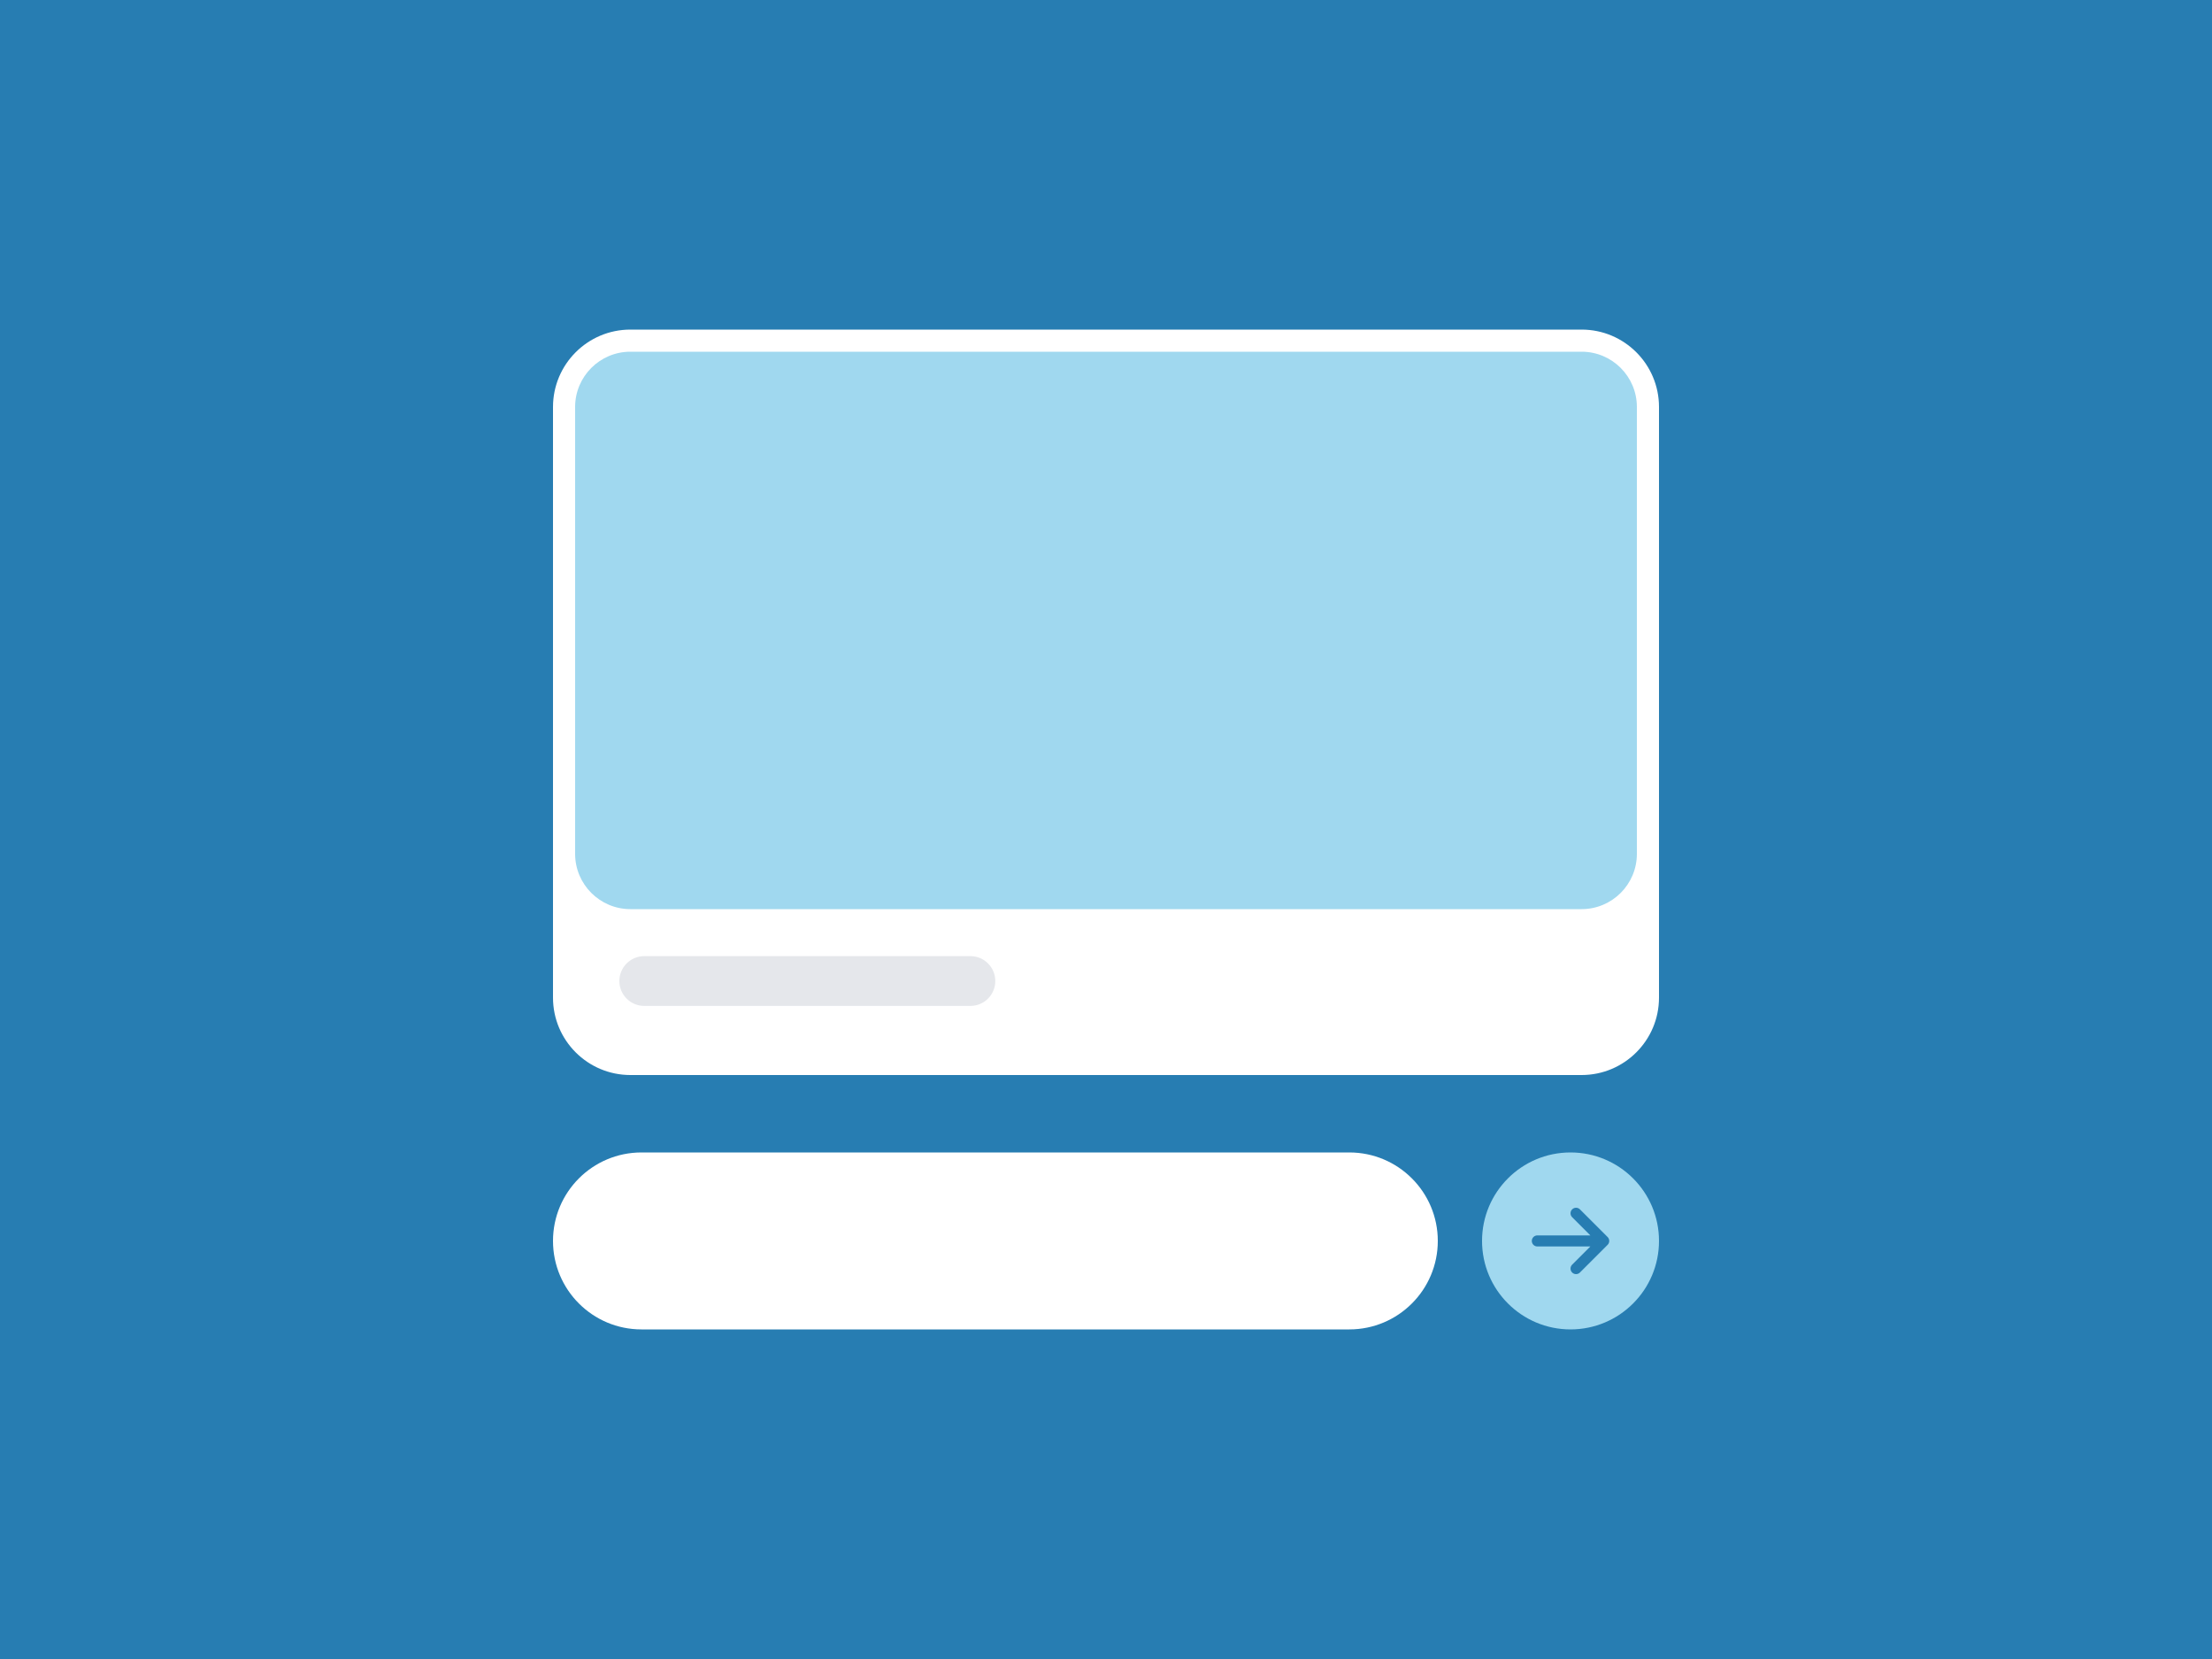
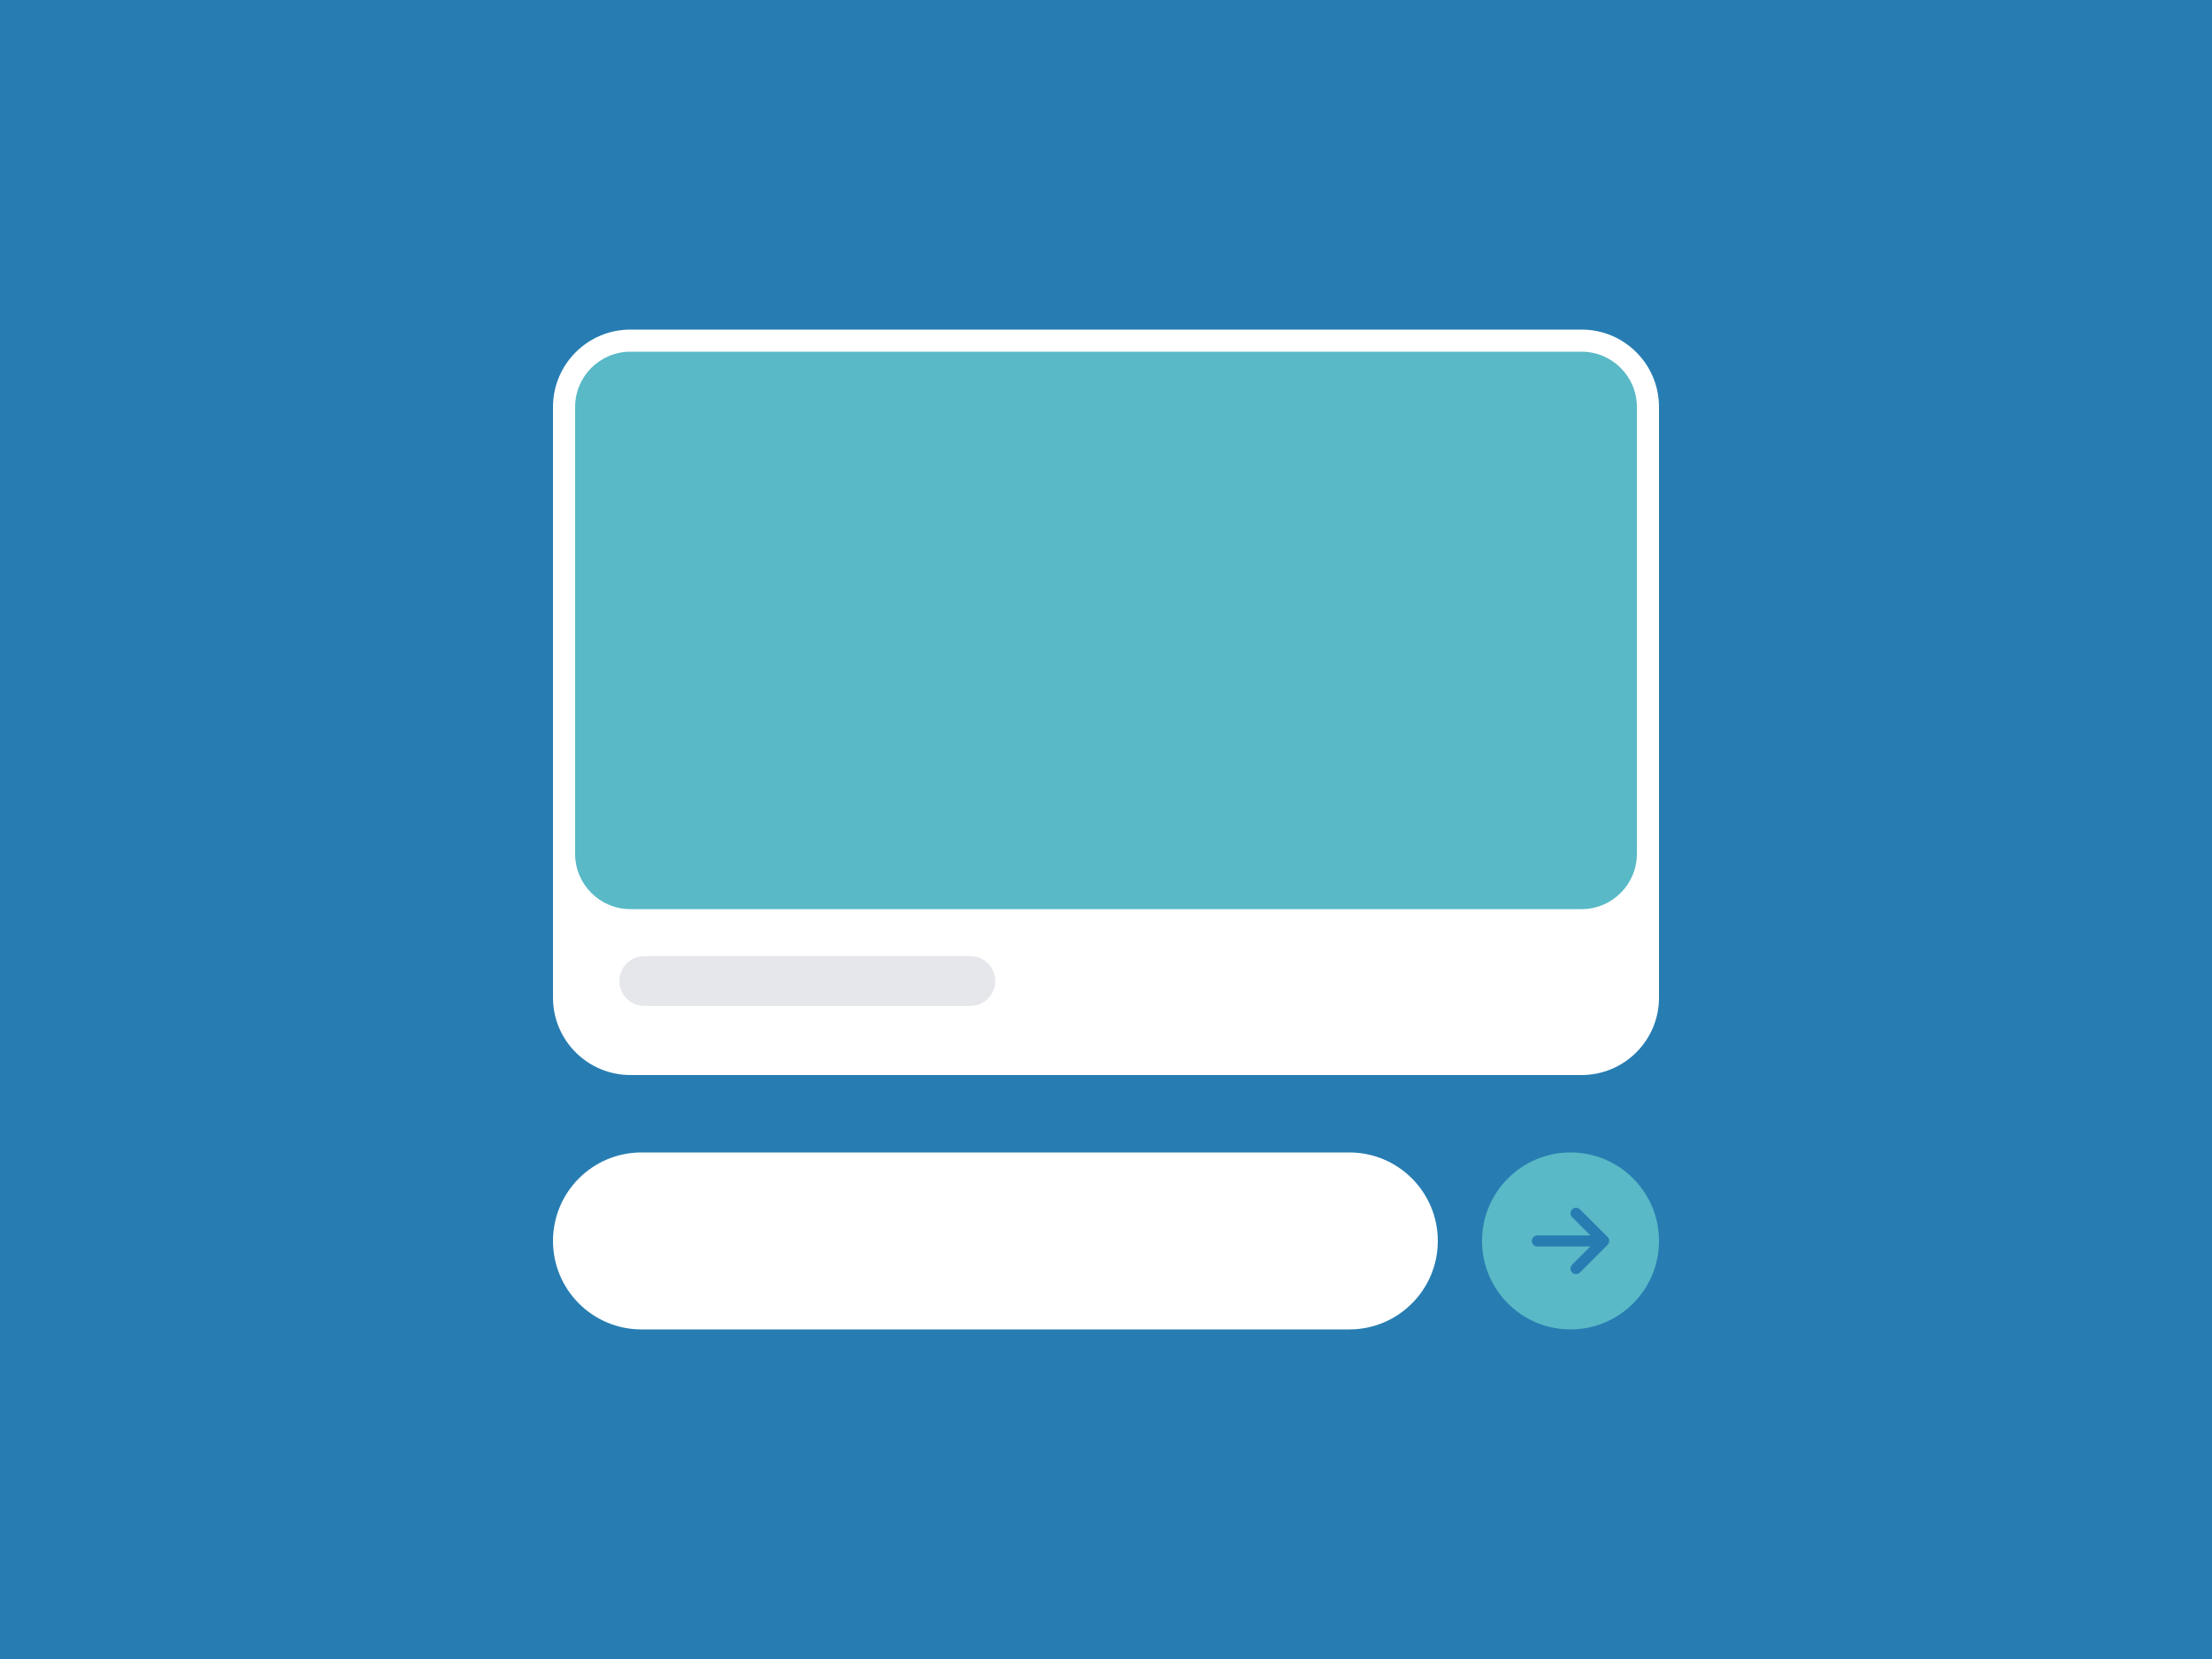
<svg xmlns="http://www.w3.org/2000/svg" viewBox="0 0 400 300">
  <rect width="400" height="300" fill="#277DB2" />
  <rect x="100" y="59.6" width="200" height="134.8" rx="14" fill="#fff" />
-   <rect x="104" y="63.6" width="192" height="100.8" rx="10" fill="#A0D8EF" />
+   <rect x="104" y="63.6" width="192" height="100.8" rx="10" fill="#59B9C6" />
  <rect x="112" y="172.9" width="67.98" height="9" rx="4.5" fill="#E5E7EB" />
  <rect x="100" y="208.4" width="160" height="32" rx="16" fill="#fff" />
-   <circle cx="284" cy="224.4" r="16" fill="#A0D8EF" />
+   <circle cx="284" cy="224.4" r="16" fill="#59B9C6" />
  <path d="M278 224.4h12M285 219.4l5 5l-5 5" fill="none" stroke="#277DB2" stroke-width="2" stroke-linecap="round" stroke-linejoin="round" />
</svg>
